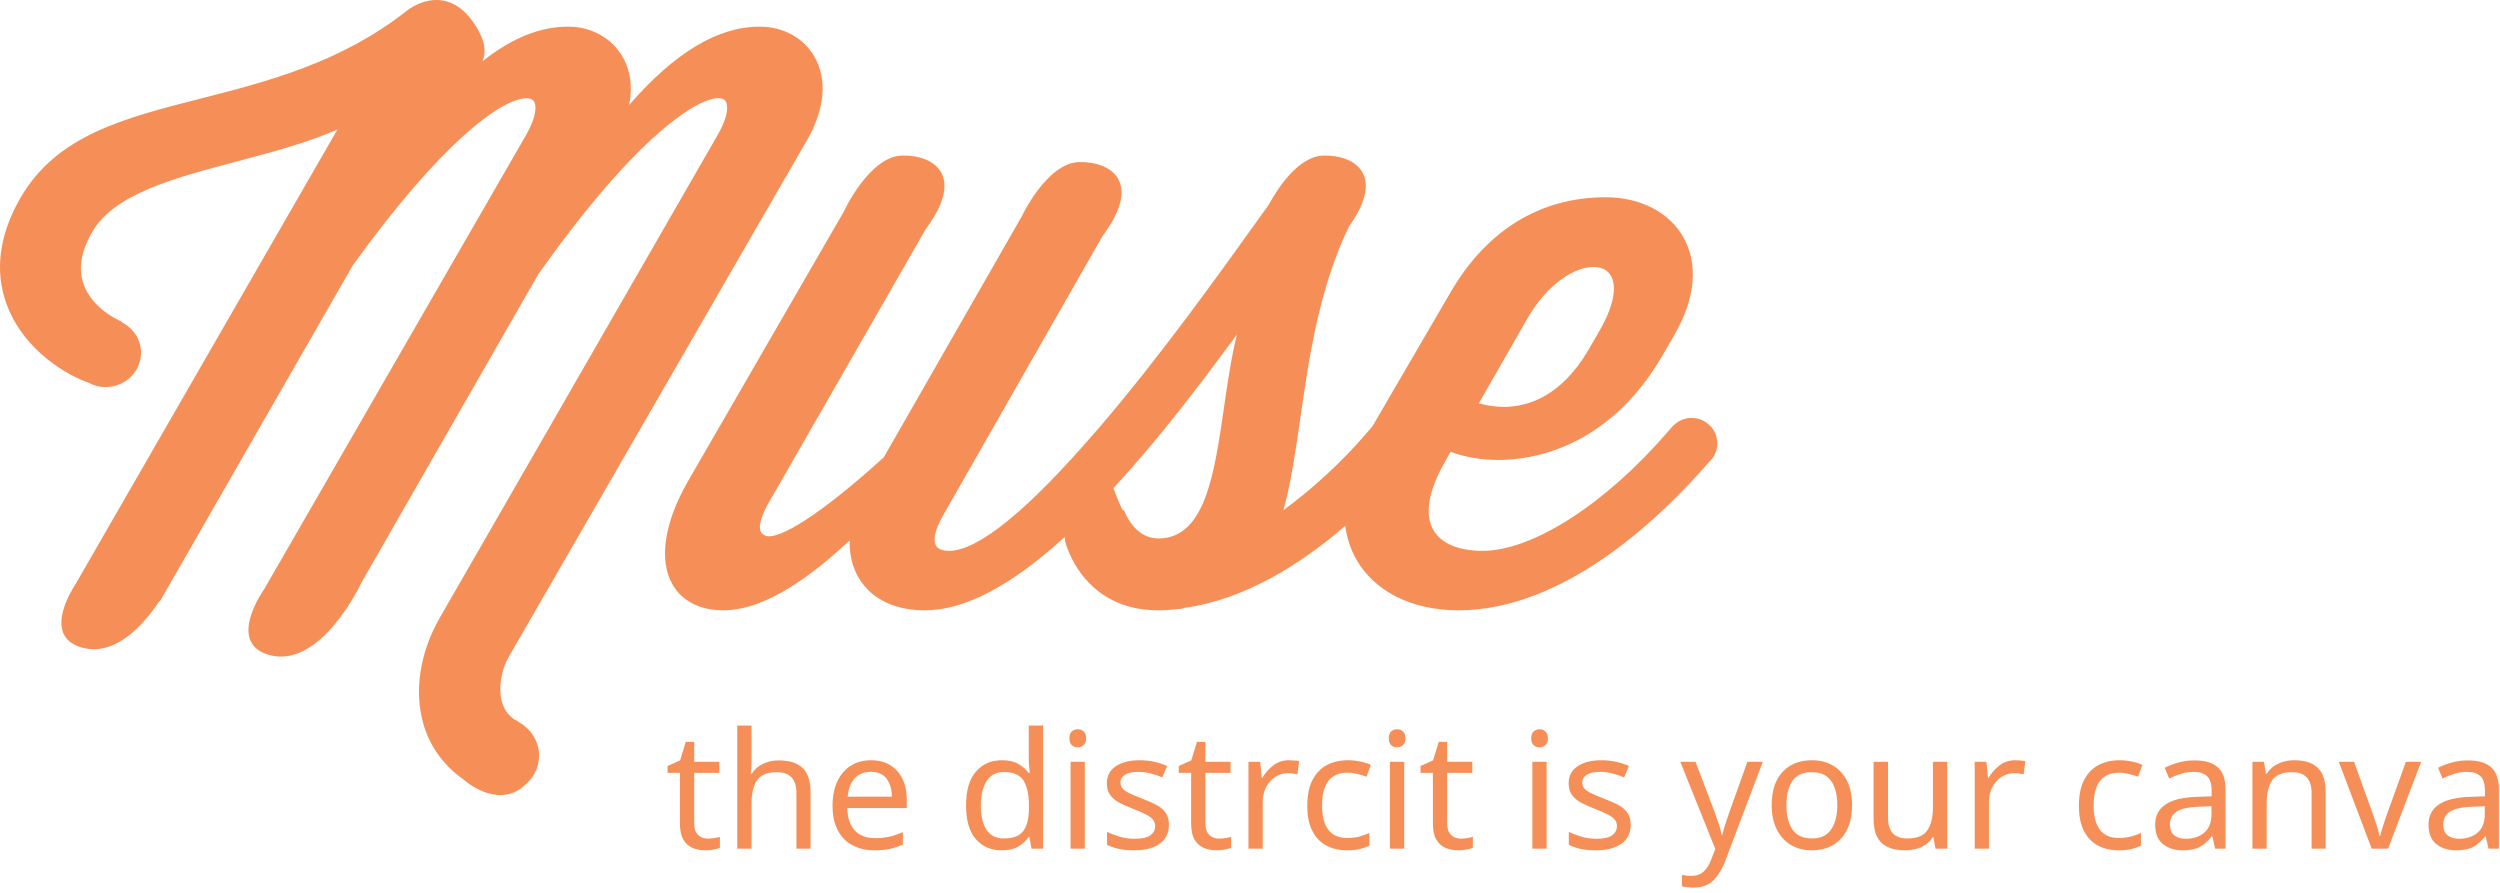
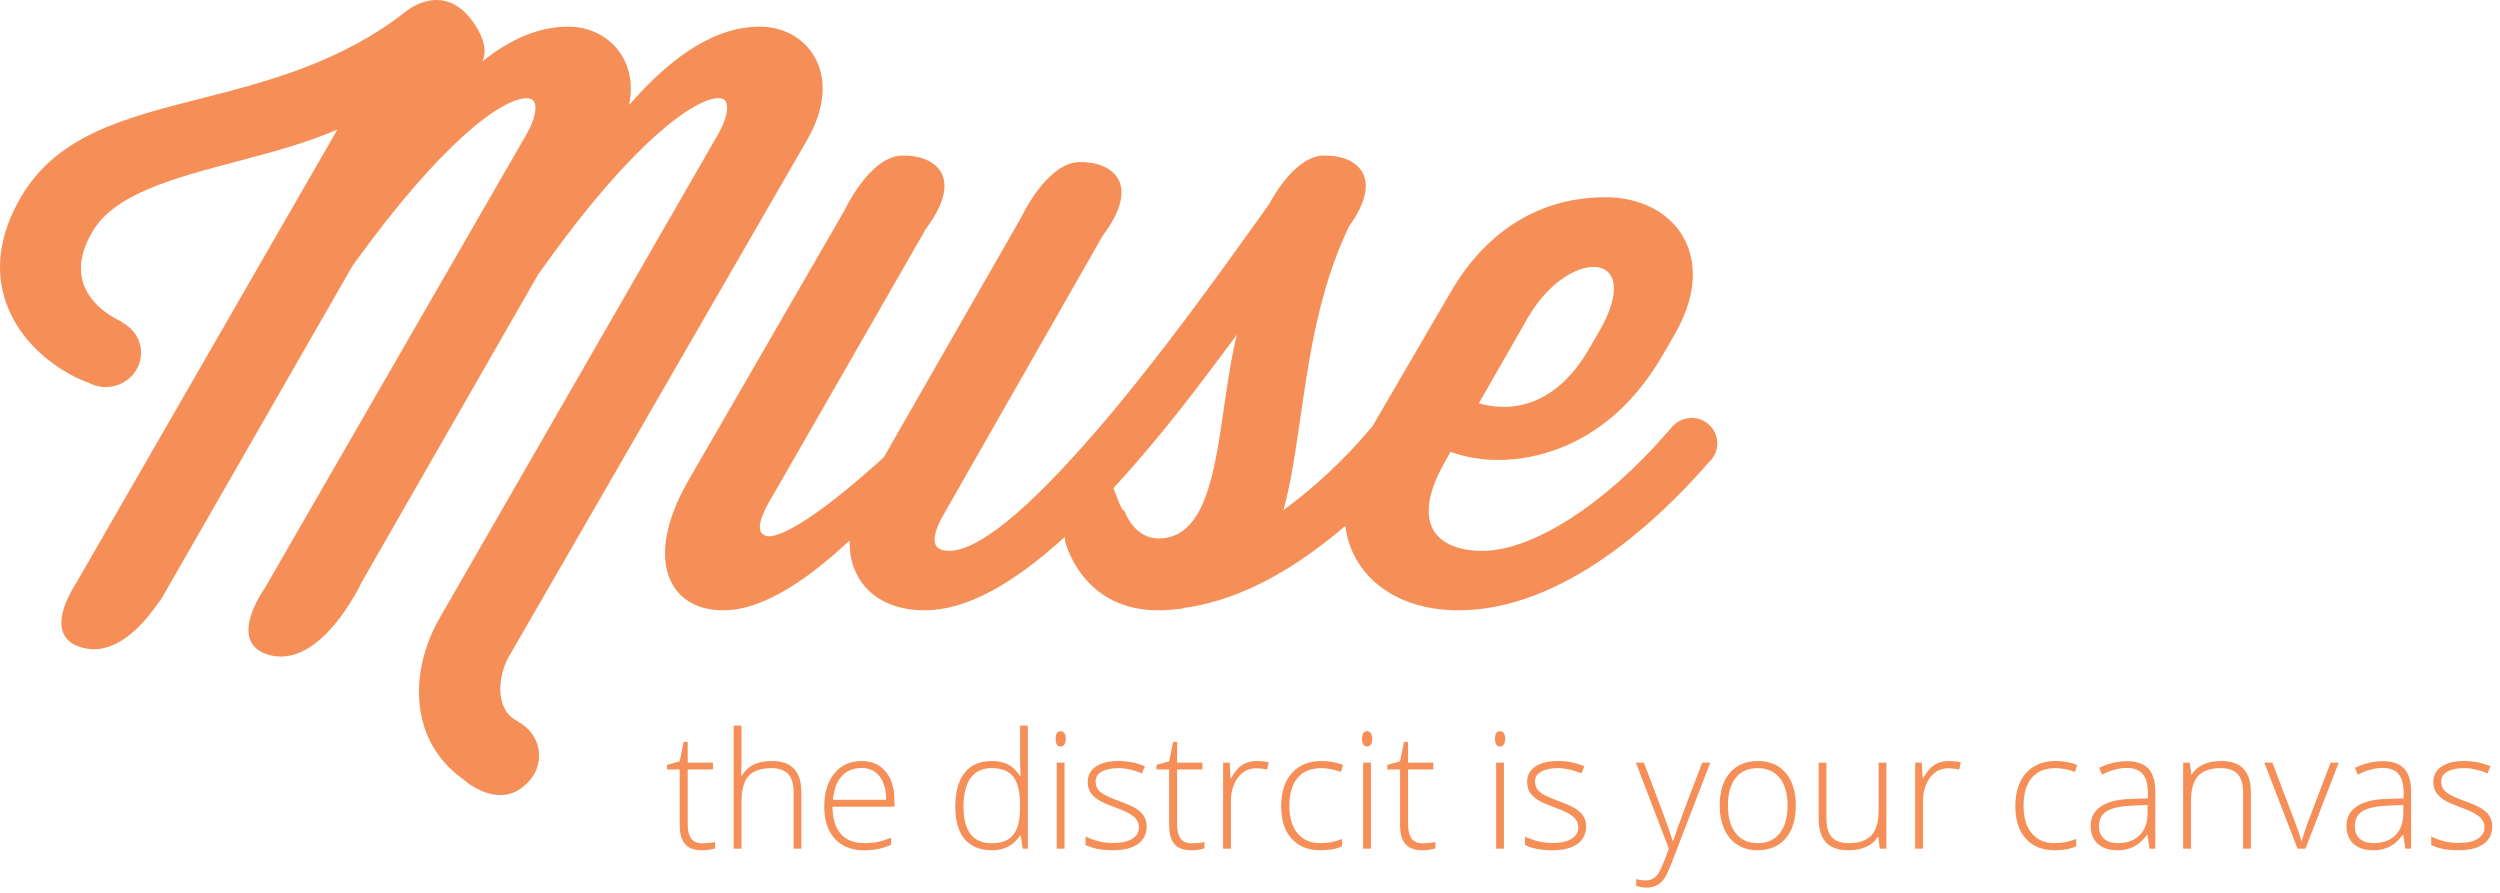
<svg xmlns="http://www.w3.org/2000/svg" version="1.1" id="Layer_1" x="0px" y="0px" width="473.909px" height="169.141px" viewBox="0 0 473.909 169.141" enable-background="new 0 0 473.909 169.141" xml:space="preserve">
  <g>
    <g>
-       <g>
-         <path fill="#F68F57" d="M98.349,136.89c-0.07-0.068-0.142-0.136-0.232-0.179c-1.451-0.705-2.439-1.901-2.93-3.557     c-0.855-2.872-0.013-6.526,1.269-8.665l56.6-98.054c3.337-5.858,3.799-11.451,1.302-15.745c-2.052-3.531-5.92-5.639-10.345-5.639     c-7.928,0-16.054,4.867-24.749,14.847c0.711-3.511,0.231-6.768-1.448-9.469c-2.095-3.367-5.874-5.378-10.112-5.378     c-5.327,0-10.698,2.166-16.228,6.554c0.718-1.73,0.533-4.009-1.581-7.134c-5.639-8.338-12.758-2.453-12.758-2.453     c-12.454,9.868-26.589,13.475-39.06,16.657c-14.699,3.75-27.395,6.99-34.23,18.891c-3.978,6.944-4.876,13.634-2.673,19.883     c2.719,7.712,9.632,12.786,15.195,14.964c0.082,0.032,0.166,0.04,0.249,0.048c0.999,0.568,2.147,0.916,3.389,0.916     c3.718,0,6.732-2.918,6.732-6.518c0-2.486-1.454-4.621-3.568-5.721c-0.099-0.129-0.218-0.241-0.372-0.304     c-0.055-0.022-5.367-2.254-6.989-7.063c-0.984-2.918-0.411-6.226,1.706-9.838c4.152-7.178,15.435-10.166,27.382-13.327     c6.516-1.725,13.226-3.501,19.064-6.054l-49.576,86.064c-0.283,0.433-0.742,1.177-1.209,2.098l-0.066,0.114     c-0.009,0.016-0.005,0.035-0.014,0.051c-1.578,3.184-3.077,8.264,2.349,9.849c6.232,1.821,11.585-4.046,14.709-8.671     c0.118-0.079,0.227-0.173,0.299-0.3l1.135-1.978c0.173-0.295,0.334-0.575,0.479-0.835l34.789-60.613     c16.848-23.394,28.284-31.695,32.957-31.695c1.062,0,1.344,0.488,1.437,0.649c0.513,0.886,0.373,3.025-1.557,6.369     l-49.564,85.941c0,0-7.315,10.164,0.778,12.529c9.926,2.9,17.623-13.703,17.633-13.725l33.599-58.589l0.151-0.163     c18.48-26.079,29.976-33.038,33.853-33.038c1.068,0,1.351,0.491,1.444,0.653c0.513,0.891,0.366,3.038-1.584,6.392l-52.628,91.435     c-3.832,6.662-4.943,14.09-3.048,20.38c1.292,4.292,3.964,7.844,7.762,10.448l-0.051-0.005c0,0,6.094,5.439,11.177,1.184     l-0.04-0.004c1.821-1.346,3.014-3.449,3.014-5.838C102.19,140.521,100.633,138.162,98.349,136.89z" />
-         <path fill="#F68F57" d="M320.672,79.224c-1.309,0-2.492,0.519-3.367,1.354c-0.028,0.025-0.068,0.027-0.093,0.055l-1.031,1.18     c-11.84,13.735-25.642,22.61-35.163,22.61c-4.518,0-7.817-1.396-9.288-3.931c-1.719-2.964-0.973-7.426,2.164-12.915l1.073-1.932     c2.728,1.014,5.867,1.547,9.134,1.547c5.894,0,20.722-1.938,31.094-19.887l2.201-3.818c4.01-6.876,4.6-13.482,1.659-18.603     c-2.695-4.693-8.177-7.495-14.664-7.495c-12.424,0-22.614,6.261-29.468,18.102l-14.77,25.34l-0.865,0.988     c-4.521,5.354-10.247,10.672-15.988,14.884c1.437-5.239,2.31-11.29,3.228-17.641c1.646-11.403,3.512-24.329,9.164-36.076     c0.005-0.01,0.003-0.02,0.008-0.029c7.004-9.717,1.205-13.622-4.821-13.47c-4.919,0.124-8.949,6.697-10.352,9.293     c-0.634,0.883-1.307,1.822-2.028,2.829c-7.362,10.282-18.489,25.822-29.776,39.031c0,0.001,0,0.002-0.001,0.002l-1.025,1.17     c-12.933,15.003-22.29,22.61-27.813,22.61c-0.86,0-1.984-0.174-2.457-1c-0.371-0.646-0.668-2.281,1.502-5.986l30.101-52.745     c7.58-10.09,1.654-14.12-4.477-13.965c-6.13,0.155-10.89,10.339-10.89,10.339l-26.127,45.617     c-10.312,9.384-18.46,14.984-21.808,14.984c-0.246,0-0.446-0.035-0.615-0.111c-0.686-0.29-0.882-0.687-0.971-0.959     c-0.582-1.787,1.495-5.247,2.868-7.537l28.49-49.653c7.526-10.056,1.612-14.074-4.508-13.919     c-6.13,0.155-10.89,10.339-10.89,10.339l0.015,0.004l-29.699,51.388c-4.519,7.847-5.58,14.999-2.908,19.622     c1.808,3.129,5.216,4.852,9.596,4.852c8.341,0,17.358-7.109,23.956-13.233c-0.089,3.316,0.866,6.304,2.779,8.59     c2.544,3.037,6.515,4.643,11.485,4.643c7.518,0,16.261-4.573,26.478-13.869c0.038,0.129,0.077,0.262,0.115,0.387     c-0.03,0.132-0.042,0.269-0.01,0.408c0.008,0.038,0.287,1.158,1.008,2.711c0.005,0.013,0.016,0.047,0.016,0.047l0.005-0.001     c1.791,3.834,6.333,10.317,16.637,10.317c1.38,0,2.632-0.125,3.954-0.257l0.309-0.035c0.293,0,0.517-0.112,0.564-0.156     c11.552-1.526,22.226-8.341,30.601-15.547c0.324,2.255,0.994,4.403,2.112,6.354c3.514,6.127,10.565,9.642,19.349,9.642     c20.032,0,38.201-17.385,47.492-28.091c0.968-0.883,1.586-2.139,1.586-3.548C325.538,81.387,323.36,79.224,320.672,79.224z      M289.613,60.252c3.883-6.666,9.05-9.65,12.447-9.65c1.068,0,2.504,0.289,3.303,1.667c1.222,2.112,0.467,5.861-2.072,10.284     l-2.202,3.816c-5.232,8.894-11.6,10.762-16.021,10.762c-1.564-0.001-3.181-0.234-4.73-0.68L289.613,60.252z M232.031,77.199     c-1.853,12.79-3.603,24.872-12.46,24.872c-4.419,0-6.253-4.775-6.329-4.979c-0.089-0.24-0.277-0.428-0.514-0.528     c-0.657-1.361-1.218-2.786-1.662-4.031c1.572-1.709,3.167-3.486,4.803-5.388c0.001-0.001,0.001-0.002,0.001-0.003     c6.877-7.927,13.098-16.3,18.098-23.027c0.167-0.227,0.335-0.452,0.5-0.675C233.399,67.755,232.708,72.533,232.031,77.199z" />
-       </g>
+       <path fill="#F68F57" d="M98.349,136.89c-0.07-0.068-0.142-0.136-0.232-0.179c-1.451-0.705-2.439-1.901-2.93-3.557    c-0.855-2.872-0.013-6.526,1.269-8.665l56.6-98.054c3.337-5.858,3.799-11.451,1.302-15.745c-2.052-3.531-5.92-5.639-10.345-5.639    c-7.928,0-16.054,4.867-24.749,14.847c0.711-3.511,0.231-6.768-1.448-9.469c-2.095-3.367-5.874-5.378-10.112-5.378    c-5.327,0-10.698,2.166-16.228,6.554c0.718-1.73,0.533-4.009-1.581-7.134c-5.639-8.338-12.758-2.453-12.758-2.453    c-12.454,9.868-26.589,13.475-39.06,16.657c-14.699,3.75-27.395,6.99-34.23,18.891c-3.978,6.944-4.876,13.634-2.673,19.883    c2.719,7.712,9.632,12.786,15.195,14.964c0.082,0.032,0.166,0.04,0.249,0.048c0.999,0.568,2.147,0.916,3.389,0.916    c3.718,0,6.732-2.918,6.732-6.518c0-2.486-1.454-4.621-3.568-5.721c-0.099-0.129-0.218-0.241-0.372-0.304    c-0.055-0.022-5.367-2.254-6.989-7.063c-0.984-2.918-0.411-6.226,1.706-9.838c4.152-7.178,15.435-10.166,27.382-13.327    c6.516-1.725,13.226-3.501,19.064-6.054l-49.576,86.064c-0.283,0.433-0.742,1.177-1.209,2.098l-0.066,0.114    c-0.009,0.016-0.005,0.035-0.014,0.051c-1.578,3.184-3.077,8.264,2.349,9.849c6.232,1.821,11.585-4.046,14.709-8.671    c0.118-0.079,0.227-0.173,0.299-0.3l1.135-1.978c0.173-0.295,0.334-0.575,0.479-0.835l34.789-60.613    c16.848-23.394,28.284-31.695,32.957-31.695c1.062,0,1.344,0.488,1.437,0.649c0.513,0.886,0.373,3.025-1.557,6.369l-49.564,85.941    c0,0-7.315,10.164,0.778,12.529c9.926,2.9,17.623-13.703,17.633-13.725l33.599-58.589l0.151-0.163    c18.48-26.079,29.976-33.038,33.853-33.038c1.068,0,1.351,0.491,1.444,0.653c0.513,0.891,0.366,3.038-1.584,6.392l-52.628,91.435    c-3.832,6.662-4.943,14.09-3.048,20.38c1.292,4.292,3.964,7.844,7.762,10.448l-0.051-0.005c0,0,6.094,5.439,11.177,1.184    l-0.04-0.004c1.821-1.346,3.014-3.449,3.014-5.838C102.19,140.521,100.633,138.162,98.349,136.89z" />
+       <path fill="#F68F57" d="M320.672,79.224c-1.309,0-2.492,0.519-3.367,1.354c-0.028,0.025-0.068,0.027-0.093,0.055l-1.031,1.18    c-11.84,13.735-25.642,22.61-35.163,22.61c-4.518,0-7.817-1.396-9.288-3.931c-1.719-2.964-0.973-7.426,2.164-12.915l1.073-1.932    c2.728,1.014,5.867,1.547,9.134,1.547c5.894,0,20.722-1.938,31.094-19.887l2.201-3.818c4.01-6.876,4.6-13.482,1.659-18.603    c-2.695-4.693-8.177-7.495-14.664-7.495c-12.424,0-22.614,6.261-29.468,18.102l-14.77,25.34l-0.865,0.988    c-4.521,5.354-10.247,10.672-15.988,14.884c1.437-5.239,2.31-11.29,3.228-17.641c1.646-11.403,3.512-24.329,9.164-36.076    c0.005-0.01,0.003-0.02,0.008-0.029c7.004-9.717,1.205-13.622-4.821-13.47c-4.919,0.124-8.949,6.697-10.352,9.293    c-0.634,0.883-1.307,1.822-2.028,2.829c-7.362,10.282-18.489,25.822-29.776,39.031c0,0.001,0,0.002-0.001,0.002l-1.025,1.17    c-12.933,15.003-22.29,22.61-27.813,22.61c-0.86,0-1.984-0.174-2.457-1c-0.371-0.646-0.668-2.281,1.502-5.986l30.101-52.745    c7.58-10.09,1.654-14.12-4.477-13.965c-6.13,0.155-10.89,10.339-10.89,10.339l-26.127,45.617    c-10.312,9.384-18.46,14.984-21.808,14.984c-0.246,0-0.446-0.035-0.615-0.111c-0.686-0.29-0.882-0.687-0.971-0.959    c-0.582-1.787,1.495-5.247,2.868-7.537l28.49-49.653c7.526-10.056,1.612-14.074-4.508-13.919    c-6.13,0.155-10.89,10.339-10.89,10.339l0.015,0.004l-29.699,51.388c-4.519,7.847-5.58,14.999-2.908,19.622    c1.808,3.129,5.216,4.852,9.596,4.852c8.341,0,17.358-7.109,23.956-13.233c-0.089,3.316,0.866,6.304,2.779,8.59    c2.544,3.037,6.515,4.643,11.485,4.643c7.518,0,16.261-4.573,26.478-13.869c0.038,0.129,0.077,0.262,0.115,0.387    c-0.03,0.132-0.042,0.269-0.01,0.408c0.008,0.038,0.287,1.158,1.008,2.711c0.005,0.013,0.016,0.047,0.016,0.047l0.005-0.001    c1.791,3.834,6.333,10.317,16.637,10.317c1.38,0,2.632-0.125,3.954-0.257l0.309-0.035c0.293,0,0.517-0.112,0.564-0.156    c11.552-1.526,22.226-8.341,30.601-15.547c0.324,2.255,0.994,4.403,2.112,6.354c3.514,6.127,10.565,9.642,19.349,9.642    c20.032,0,38.201-17.385,47.492-28.091c0.968-0.883,1.586-2.139,1.586-3.548C325.538,81.387,323.36,79.224,320.672,79.224z     M289.613,60.252c3.883-6.666,9.05-9.65,12.447-9.65c1.068,0,2.504,0.289,3.303,1.667c1.222,2.112,0.467,5.861-2.072,10.284    l-2.202,3.816c-5.232,8.894-11.6,10.762-16.021,10.762c-1.564-0.001-3.181-0.234-4.73-0.68L289.613,60.252z M232.031,77.199    c-1.853,12.79-3.603,24.872-12.46,24.872c-4.419,0-6.253-4.775-6.329-4.979c-0.089-0.24-0.277-0.428-0.514-0.528    c-0.657-1.361-1.218-2.786-1.662-4.031c1.572-1.709,3.167-3.486,4.803-5.388c0.001-0.001,0.001-0.002,0.001-0.003    c6.877-7.927,13.098-16.3,18.098-23.027c0.167-0.227,0.335-0.452,0.5-0.675C233.399,67.755,232.708,72.533,232.031,77.199z" />
    </g>
-     <text transform="matrix(1 0 0 1 126.0614 160.8775)" fill="#F68F57" font-family="'OpenSans-Light'" font-size="30.715">the distrcit is your canvas</text>
+   </g>
+   <g>
+     <path fill="#F68F57" d="M133.095,159.858c0.94,0,1.76-0.08,2.459-0.24v1.2c-0.72,0.24-1.55,0.36-2.489,0.36   c-1.44,0-2.502-0.385-3.187-1.155c-0.685-0.77-1.027-1.979-1.027-3.629v-10.528h-2.415v-0.87l2.415-0.675l0.75-3.689h0.765v3.944   h4.784v1.29h-4.784v10.318c0,1.25,0.22,2.175,0.66,2.775C131.465,159.558,132.155,159.858,133.095,159.858z" />
+     <path fill="#F68F57" d="M150.447,160.878v-10.573c0-1.64-0.345-2.832-1.035-3.577c-0.689-0.745-1.76-1.117-3.209-1.117   c-1.949,0-3.377,0.492-4.282,1.477s-1.357,2.582-1.357,4.792v8.999h-1.485v-23.336h1.485v7.424l-0.075,2.084h0.105   c0.61-0.979,1.38-1.689,2.31-2.129c0.93-0.44,2.085-0.66,3.464-0.66c3.699,0,5.549,1.985,5.549,5.954v10.663H150.447z" />
+     <path fill="#F68F57" d="M163.78,161.177c-2.37,0-4.217-0.729-5.542-2.189c-1.325-1.459-1.987-3.504-1.987-6.134   c0-2.6,0.64-4.682,1.919-6.247c1.28-1.564,3.004-2.347,5.174-2.347c1.919,0,3.435,0.67,4.544,2.01   c1.109,1.34,1.665,3.16,1.665,5.459v1.2h-11.743c0.02,2.24,0.542,3.95,1.567,5.129s2.492,1.77,4.402,1.77   c0.93,0,1.747-0.065,2.452-0.195c0.705-0.13,1.597-0.41,2.677-0.84v1.35c-0.92,0.4-1.77,0.672-2.549,0.817   C165.579,161.105,164.719,161.177,163.78,161.177z M163.345,145.58c-1.57,0-2.83,0.518-3.779,1.552   c-0.95,1.035-1.505,2.527-1.665,4.477h10.078c0-1.89-0.41-3.367-1.23-4.432C165.929,146.113,164.794,145.58,163.345,145.58z" />
+     <path fill="#F68F57" d="M188.001,144.26c1.18,0,2.2,0.215,3.06,0.645c0.86,0.43,1.63,1.165,2.31,2.205h0.09   c-0.06-1.26-0.09-2.495-0.09-3.704v-5.864h1.47v23.336h-0.975l-0.375-2.49h-0.12c-1.24,1.86-3.02,2.79-5.339,2.79   c-2.25,0-3.969-0.7-5.159-2.1c-1.19-1.399-1.785-3.439-1.785-6.119c0-2.82,0.59-4.974,1.77-6.464S185.751,144.26,188.001,144.26z    M188.001,145.61c-1.78,0-3.117,0.625-4.012,1.875c-0.895,1.25-1.342,3.064-1.342,5.444c0,4.619,1.795,6.929,5.384,6.929   c1.839,0,3.189-0.535,4.049-1.604s1.29-2.834,1.29-5.294v-0.255c0-2.52-0.422-4.332-1.267-5.437   C191.257,146.163,189.89,145.61,188.001,145.61z" />
+     <path fill="#F68F57" d="M200.104,140.046c0-0.959,0.315-1.439,0.945-1.439c0.31,0,0.552,0.125,0.728,0.375   c0.175,0.25,0.262,0.605,0.262,1.064c0,0.45-0.087,0.805-0.262,1.065c-0.175,0.26-0.417,0.39-0.728,0.39   C200.418,141.501,200.104,141.016,200.104,140.046z M201.798,160.878h-1.485v-16.302h1.485V160.878z" />
+     <path fill="#F68F57" d="M217.365,156.633c0,1.46-0.555,2.582-1.665,3.367c-1.11,0.785-2.685,1.177-4.724,1.177   c-2.18,0-3.909-0.335-5.189-1.005v-1.604c1.64,0.82,3.369,1.23,5.189,1.23c1.61,0,2.832-0.268,3.667-0.803   c0.834-0.535,1.252-1.247,1.252-2.137c0-0.819-0.333-1.509-0.998-2.069s-1.757-1.11-3.277-1.65c-1.63-0.59-2.774-1.097-3.435-1.522   c-0.66-0.425-1.157-0.905-1.492-1.44c-0.335-0.535-0.502-1.187-0.502-1.957c0-1.22,0.512-2.185,1.538-2.895   c1.024-0.71,2.457-1.065,4.296-1.065c1.76,0,3.429,0.33,5.009,0.99l-0.555,1.35c-1.6-0.66-3.085-0.99-4.455-0.99   c-1.33,0-2.384,0.22-3.164,0.66c-0.78,0.44-1.17,1.05-1.17,1.83c0,0.85,0.302,1.53,0.907,2.04c0.605,0.51,1.787,1.08,3.547,1.71   c1.47,0.53,2.54,1.007,3.209,1.432c0.67,0.425,1.172,0.907,1.507,1.447C217.198,155.269,217.365,155.903,217.365,156.633z" />
+     <path fill="#F68F57" d="M225.869,159.858c0.94,0,1.76-0.08,2.459-0.24v1.2c-0.72,0.24-1.55,0.36-2.489,0.36   c-1.44,0-2.502-0.385-3.187-1.155c-0.685-0.77-1.027-1.979-1.027-3.629v-10.528h-2.415v-0.87l2.415-0.675l0.75-3.689h0.765v3.944   h4.784v1.29h-4.784v10.318c0,1.25,0.22,2.175,0.66,2.775C224.239,159.558,224.929,159.858,225.869,159.858z" />
+     <path fill="#F68F57" d="M238.272,144.26c0.69,0,1.43,0.07,2.22,0.21l-0.285,1.425c-0.68-0.17-1.385-0.255-2.115-0.255   c-1.39,0-2.529,0.59-3.419,1.77c-0.89,1.18-1.334,2.67-1.334,4.469v8.999h-1.485v-16.302h1.26l0.15,2.939h0.105   c0.67-1.2,1.385-2.042,2.145-2.527S237.191,144.26,238.272,144.26z" />
+     <path fill="#F68F57" d="M250.314,161.177c-2.33,0-4.154-0.735-5.474-2.205s-1.979-3.519-1.979-6.149   c0-2.699,0.685-4.801,2.055-6.306c1.37-1.505,3.244-2.257,5.624-2.257c1.41,0,2.76,0.245,4.05,0.735l-0.405,1.32   c-1.409-0.47-2.635-0.705-3.674-0.705c-2,0-3.515,0.617-4.544,1.852s-1.545,3.012-1.545,5.332c0,2.2,0.515,3.922,1.545,5.167   s2.469,1.867,4.319,1.867c1.479,0,2.854-0.265,4.125-0.795v1.38C253.369,160.922,252.004,161.177,250.314,161.177z" />
+     <path fill="#F68F57" d="M258.189,140.046c0-0.959,0.315-1.439,0.945-1.439c0.31,0,0.552,0.125,0.727,0.375s0.263,0.605,0.263,1.064   c0,0.45-0.088,0.805-0.263,1.065c-0.175,0.26-0.417,0.39-0.727,0.39C258.504,141.501,258.189,141.016,258.189,140.046z    M259.883,160.878h-1.484v-16.302h1.484V160.878z" />
+     <path fill="#F68F57" d="M269.647,159.858c0.939,0,1.759-0.08,2.459-0.24v1.2c-0.72,0.24-1.55,0.36-2.489,0.36   c-1.439,0-2.502-0.385-3.188-1.155c-0.685-0.77-1.027-1.979-1.027-3.629v-10.528h-2.414v-0.87l2.414-0.675l0.75-3.689h0.766v3.944   h4.784v1.29h-4.784v10.318c0,1.25,0.22,2.175,0.659,2.775C268.017,159.558,268.706,159.858,269.647,159.858z" />
+     <path fill="#F68F57" d="M283.398,140.046c0-0.959,0.315-1.439,0.945-1.439c0.31,0,0.552,0.125,0.727,0.375s0.263,0.605,0.263,1.064   c0,0.45-0.088,0.805-0.263,1.065c-0.175,0.26-0.417,0.39-0.727,0.39C283.714,141.501,283.398,141.016,283.398,140.046z    M285.093,160.878h-1.484v-16.302h1.484V160.878z" />
+     <path fill="#F68F57" d="M300.66,156.633c0,1.46-0.555,2.582-1.665,3.367c-1.109,0.785-2.685,1.177-4.724,1.177   c-2.18,0-3.91-0.335-5.189-1.005v-1.604c1.64,0.82,3.369,1.23,5.189,1.23c1.609,0,2.832-0.268,3.666-0.803   c0.835-0.535,1.253-1.247,1.253-2.137c0-0.819-0.333-1.509-0.997-2.069c-0.665-0.56-1.758-1.11-3.277-1.65   c-1.63-0.59-2.774-1.097-3.435-1.522s-1.157-0.905-1.492-1.44c-0.335-0.535-0.502-1.187-0.502-1.957   c0-1.22,0.512-2.185,1.537-2.895c1.024-0.71,2.457-1.065,4.297-1.065c1.759,0,3.429,0.33,5.009,0.99l-0.555,1.35   c-1.6-0.66-3.085-0.99-4.454-0.99c-1.33,0-2.385,0.22-3.165,0.66c-0.779,0.44-1.17,1.05-1.17,1.83c0,0.85,0.303,1.53,0.908,2.04   c0.604,0.51,1.786,1.08,3.546,1.71c1.471,0.53,2.54,1.007,3.21,1.432c0.67,0.425,1.172,0.907,1.507,1.447   S300.66,155.903,300.66,156.633z" />
+     <path fill="#F68F57" d="M310.108,144.575h1.529l3.45,9.148c1.05,2.81,1.714,4.704,1.994,5.684h0.09   c0.42-1.29,1.104-3.214,2.055-5.774l3.449-9.059h1.53l-7.304,18.942c-0.59,1.54-1.085,2.58-1.485,3.119   c-0.399,0.54-0.867,0.945-1.401,1.215c-0.535,0.27-1.183,0.405-1.942,0.405c-0.57,0-1.205-0.105-1.905-0.315v-1.29   c0.58,0.16,1.205,0.24,1.875,0.24c0.51,0,0.96-0.12,1.35-0.36c0.391-0.24,0.742-0.612,1.058-1.117   c0.314-0.505,0.68-1.305,1.095-2.399s0.683-1.807,0.803-2.137L310.108,144.575z" />
+     <path fill="#F68F57" d="M340.418,152.704c0,2.66-0.645,4.737-1.935,6.231c-1.29,1.495-3.069,2.242-5.339,2.242   c-1.43,0-2.689-0.345-3.779-1.035s-1.925-1.68-2.505-2.969c-0.58-1.29-0.869-2.78-0.869-4.469c0-2.66,0.645-4.732,1.935-6.217   c1.289-1.484,3.059-2.227,5.309-2.227c2.239,0,3.997,0.752,5.271,2.257C339.781,148.023,340.418,150.085,340.418,152.704z    M327.551,152.704c0,2.24,0.492,3.987,1.477,5.241c0.985,1.255,2.377,1.882,4.177,1.882s3.192-0.627,4.177-1.882   c0.985-1.254,1.478-3.001,1.478-5.241c0-2.25-0.497-3.995-1.492-5.234s-2.392-1.859-4.191-1.859s-3.188,0.617-4.162,1.852   S327.551,150.444,327.551,152.704z" />
+     <path fill="#F68F57" d="M346.223,144.575v10.558c0,1.64,0.345,2.833,1.034,3.577c0.69,0.745,1.76,1.117,3.21,1.117   c1.939,0,3.367-0.49,4.281-1.47c0.915-0.98,1.373-2.574,1.373-4.784v-8.999h1.47v16.302h-1.26l-0.271-2.25h-0.09   c-1.06,1.7-2.944,2.549-5.654,2.549c-3.709,0-5.563-1.984-5.563-5.954v-10.648H346.223z" />
+     <path fill="#F68F57" d="M369.468,144.26c0.689,0,1.43,0.07,2.22,0.21l-0.285,1.425c-0.68-0.17-1.385-0.255-2.114-0.255   c-1.391,0-2.53,0.59-3.42,1.77c-0.89,1.18-1.335,2.67-1.335,4.469v8.999h-1.484v-16.302h1.26l0.15,2.939h0.104   c0.67-1.2,1.385-2.042,2.145-2.527S368.388,144.26,369.468,144.26z" />
+     <path fill="#F68F57" d="M389.489,161.177c-2.33,0-4.154-0.735-5.474-2.205c-1.32-1.47-1.979-3.519-1.979-6.149   c0-2.699,0.685-4.801,2.054-6.306c1.37-1.505,3.245-2.257,5.624-2.257c1.41,0,2.76,0.245,4.05,0.735l-0.405,1.32   c-1.409-0.47-2.635-0.705-3.674-0.705c-2,0-3.515,0.617-4.545,1.852c-1.029,1.235-1.544,3.012-1.544,5.332   c0,2.2,0.515,3.922,1.544,5.167c1.03,1.245,2.47,1.867,4.319,1.867c1.479,0,2.854-0.265,4.125-0.795v1.38   C392.544,160.922,391.179,161.177,389.489,161.177z" />
+     <path fill="#F68F57" d="M407.472,160.878l-0.375-2.58h-0.12c-0.82,1.05-1.662,1.792-2.527,2.227   c-0.864,0.435-1.887,0.652-3.066,0.652c-1.6,0-2.845-0.41-3.734-1.229c-0.891-0.82-1.335-1.955-1.335-3.405   c0-1.589,0.662-2.824,1.987-3.704c1.324-0.88,3.241-1.345,5.751-1.395l3.104-0.09v-1.08c0-1.55-0.314-2.72-0.944-3.509   c-0.63-0.79-1.645-1.185-3.045-1.185c-1.51,0-3.074,0.42-4.694,1.26l-0.555-1.29c1.79-0.84,3.56-1.26,5.31-1.26   c1.789,0,3.127,0.465,4.012,1.395s1.327,2.38,1.327,4.349v10.843H407.472z M401.473,159.828c1.739,0,3.112-0.497,4.116-1.492   c1.005-0.995,1.508-2.377,1.508-4.147v-1.604l-2.85,0.12c-2.29,0.11-3.922,0.467-4.896,1.072s-1.462,1.547-1.462,2.827   c0,1.02,0.312,1.812,0.937,2.377S400.333,159.828,401.473,159.828z" />
+     <path fill="#F68F57" d="M425.214,160.878v-10.573c0-1.64-0.345-2.832-1.035-3.577c-0.689-0.745-1.76-1.117-3.209-1.117   c-1.95,0-3.377,0.492-4.282,1.477c-0.904,0.985-1.357,2.582-1.357,4.792v8.999h-1.484v-16.302h1.26l0.285,2.235h0.09   c1.06-1.7,2.944-2.55,5.654-2.55c3.699,0,5.549,1.985,5.549,5.954v10.663H425.214z" />
+     <path fill="#F68F57" d="M435.531,160.878l-6.299-16.302h1.529l4.215,11.083c0.56,1.42,0.979,2.66,1.26,3.72h0.09   c0.41-1.36,0.83-2.61,1.26-3.75l4.214-11.053h1.53l-6.299,16.302H435.531z" />
+     <path fill="#F68F57" d="M455.958,160.878l-0.375-2.58h-0.12c-0.82,1.05-1.662,1.792-2.527,2.227   c-0.864,0.435-1.887,0.652-3.066,0.652c-1.6,0-2.845-0.41-3.734-1.229c-0.891-0.82-1.335-1.955-1.335-3.405   c0-1.589,0.662-2.824,1.987-3.704c1.324-0.88,3.241-1.345,5.751-1.395l3.104-0.09v-1.08c0-1.55-0.314-2.72-0.944-3.509   c-0.63-0.79-1.645-1.185-3.045-1.185c-1.51,0-3.074,0.42-4.694,1.26l-0.555-1.29c1.79-0.84,3.56-1.26,5.31-1.26   c1.789,0,3.127,0.465,4.012,1.395s1.327,2.38,1.327,4.349v10.843H455.958z M449.959,159.828c1.739,0,3.112-0.497,4.116-1.492   c1.005-0.995,1.508-2.377,1.508-4.147v-1.604l-2.85,0.12c-2.29,0.11-3.922,0.467-4.896,1.072s-1.462,1.547-1.462,2.827   c0,1.02,0.312,1.812,0.937,2.377S448.819,159.828,449.959,159.828z" />
+     <path fill="#F68F57" d="M472.44,156.633c0,1.46-0.555,2.582-1.665,3.367c-1.109,0.785-2.685,1.177-4.724,1.177   c-2.18,0-3.91-0.335-5.189-1.005v-1.604c1.64,0.82,3.369,1.23,5.189,1.23c1.609,0,2.832-0.268,3.666-0.803   c0.835-0.535,1.253-1.247,1.253-2.137c0-0.819-0.333-1.509-0.997-2.069c-0.665-0.56-1.758-1.11-3.277-1.65   c-1.63-0.59-2.774-1.097-3.435-1.522s-1.157-0.905-1.492-1.44c-0.335-0.535-0.502-1.187-0.502-1.957   c0-1.22,0.512-2.185,1.537-2.895c1.024-0.71,2.457-1.065,4.297-1.065c1.759,0,3.429,0.33,5.009,0.99l-0.555,1.35   c-1.6-0.66-3.085-0.99-4.454-0.99c-1.33,0-2.385,0.22-3.165,0.66c-0.779,0.44-1.17,1.05-1.17,1.83c0,0.85,0.303,1.53,0.908,2.04   c0.604,0.51,1.786,1.08,3.546,1.71c1.471,0.53,2.54,1.007,3.21,1.432c0.67,0.425,1.172,0.907,1.507,1.447   S472.44,155.903,472.44,156.633z" />
  </g>
</svg>
